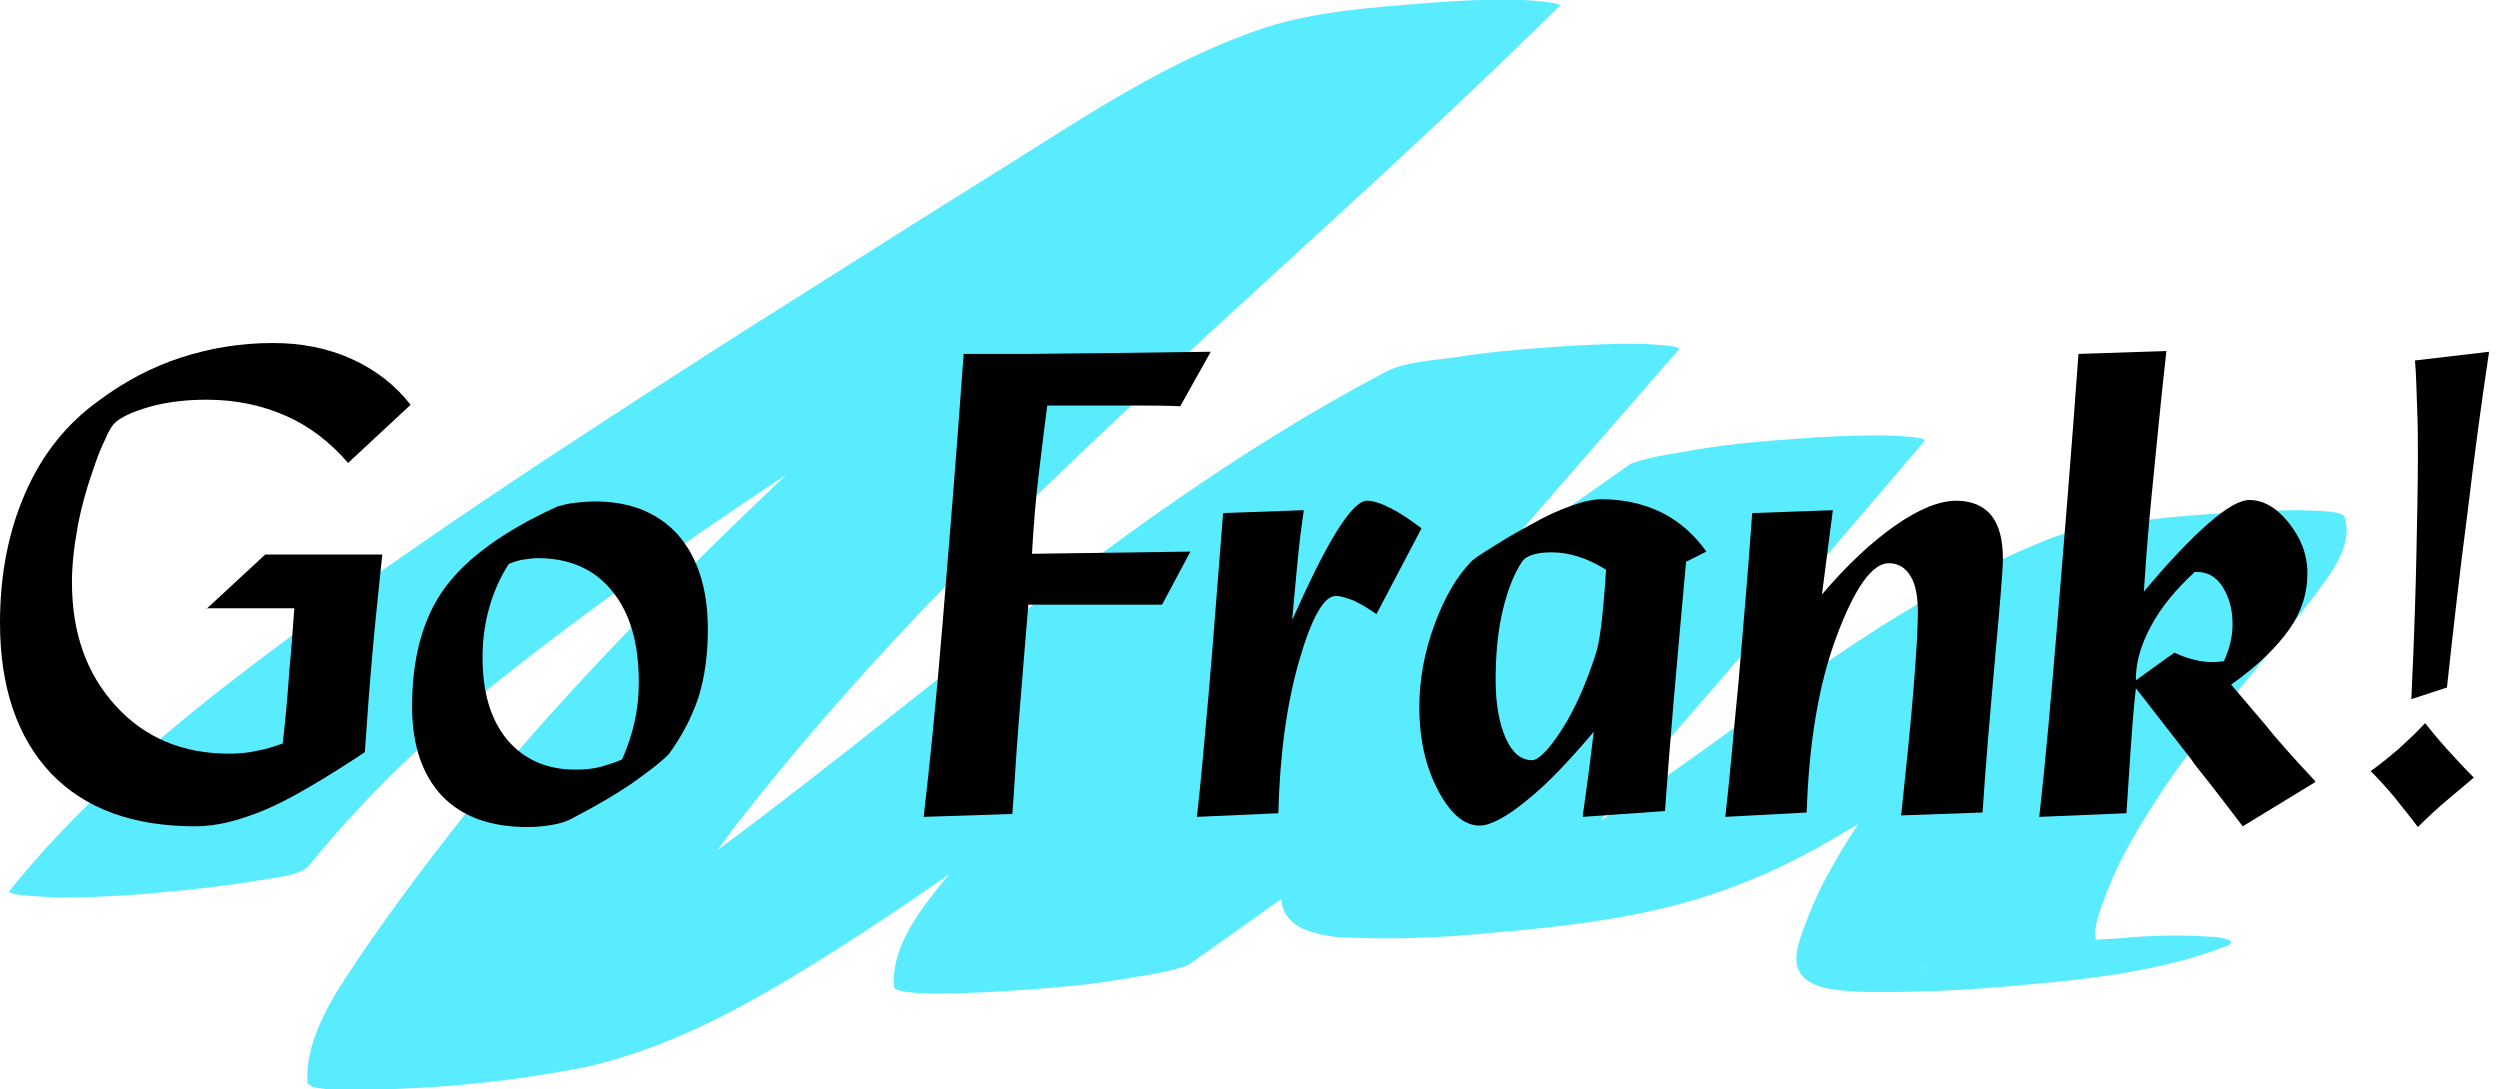
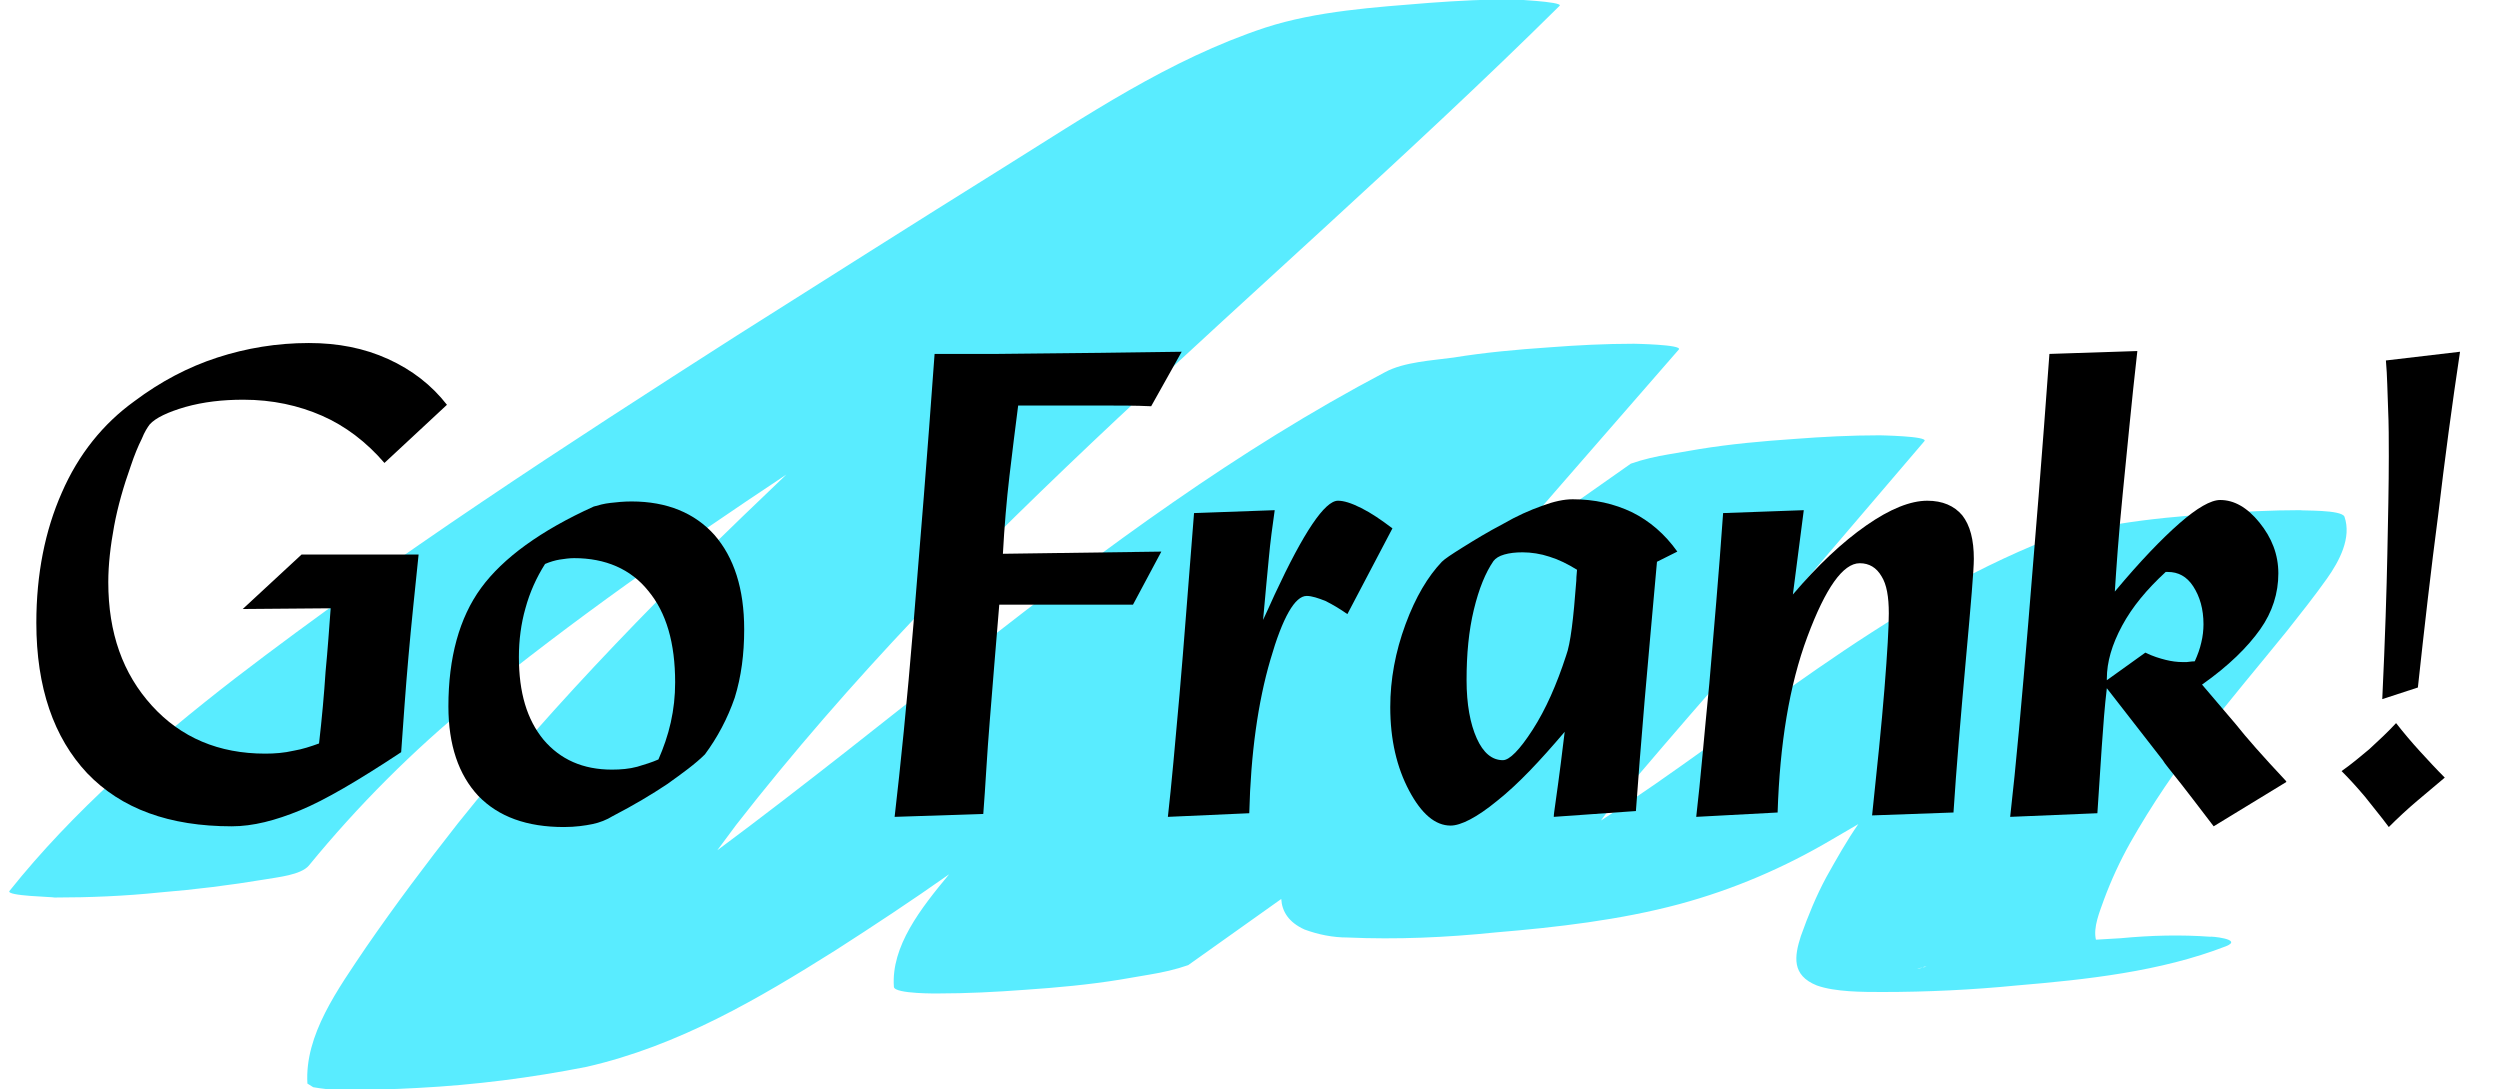
<svg xmlns="http://www.w3.org/2000/svg" version="1.1" id="Layer_1" x="0px" y="0px" viewBox="0 0 344 149.8" style="enable-background:new 0 0 344 149.8;" xml:space="preserve">
  <style type="text/css">
	.st0{fill:#59ECFF;}
</style>
  <g id="Layer_2_1_">
    <g id="Layer_1-2">
-       <path class="st0" d="M322.6,71.1c-0.4-1-5.9-0.8-6.1-0.9c-3.9,0-7.9,0.2-11.9,0.5c-4.4,0.3-8.8,0.7-13.1,1.4    c-3.1,0.5-6.5,0.8-9.4,2c-23.5,9.3-41.4,25.6-61.8,38.8c0.4-0.6,0.9-1.2,1.3-1.7c4.8-5.7,9.6-11.3,14.5-16.9l28.7-33.6    c0.6-0.7-6.3-0.8-6.2-0.8c-3.9,0-7.8,0.2-11.7,0.5c-4.4,0.3-8.8,0.7-13.1,1.4l-4.1,0.7c-1.8,0.3-3.6,0.7-5.3,1.3l-18.2,12.8    l8.6-9.9L231,48.1c0.6-0.7-6.3-0.8-6.2-0.8c-3.9,0-7.8,0.2-11.7,0.5c-4.4,0.3-8.8,0.7-13.1,1.4c-2.9,0.4-6.8,0.6-9.4,2    c-20.5,10.8-38.6,24.3-56.3,38.1c-11.8,9.3-23.5,18.7-35.6,27.7c0.9-1.2,1.7-2.3,2.6-3.5c7.8-10,16.1-19.5,24.8-28.7    c17.8-18.6,37.2-36.1,56.4-53.7c10.9-10,21.7-20,32.1-30.3c0.6-0.6-7.3-0.9-6.1-0.9c-3.9,0-7.9,0.2-11.9,0.5    c-7.4,0.6-15.4,1.1-22.5,3.4C160.8,8.2,149.4,16,138,23.1c-12.2,7.6-24.3,15.3-36.5,23C77.9,61.2,54.3,76.5,32.4,93.3    c-11.5,8.9-22.4,18.4-31.1,29.3c-0.5,0.7,6,0.8,6.2,0.9c4.8,0,9.7-0.2,14.5-0.7c4.9-0.4,9.7-1,14.5-1.8c1.7-0.3,4.9-0.6,6-1.9    c6.8-8.3,14.3-15.8,22.6-22.6c13.6-11.1,28.2-21.3,43.1-31.2c-16.1,15.3-31.7,31.1-45.2,48c-4.4,5.6-8.6,11.2-12.6,17    c-3.9,5.8-8.5,12.1-8.1,18.8l0.8,0.5c1.2,0.2,2.5,0.4,3.7,0.3c3.5,0.1,7.2,0,10.7-0.2c7.8-0.4,15.6-1.4,23.2-2.9    c12.7-2.9,23.7-9.4,34.2-16c5.3-3.4,10.6-6.9,15.7-10.5l0,0l0,0c-3.9,4.7-8,9.9-7.6,15.5c0.1,1,6.3,0.9,6.1,0.9    c3.9,0,7.9-0.2,11.9-0.5c4.4-0.3,8.8-0.7,13.1-1.4l4.1-0.7c1.8-0.3,3.6-0.7,5.3-1.3l12.8-9.1l0,0c0.1,1.7,1,3.2,3.2,4.2    c1.9,0.7,3.9,1.1,5.9,1.1c6.8,0.3,13.6,0,20.4-0.7c8.4-0.7,17.1-1.7,25.3-3.9c7.4-2,14.4-5,21-8.9c1.2-0.7,2.4-1.4,3.6-2.1l0,0    c-1.6,2.3-3,4.8-4.4,7.3c-1.4,2.6-2.5,5.3-3.5,8.1c-0.9,2.8-1.3,5.4,2.2,6.8c2.5,0.9,6.3,0.9,9,0.9c6.2,0,12.4-0.3,18.5-0.9    c9.5-0.8,19.8-1.9,28.8-5.4c2.5-1-2.4-1.4-2.1-1.3c-4.1-0.3-8.2-0.2-12.4,0.2l-3.4,0.2l0,0c-0.4-1.7,0.5-3.8,1.1-5.5    c1-2.7,2.2-5.3,3.6-7.8c3-5.3,6.4-10.3,10.1-15c3.7-4.8,7.7-9.5,11.5-14.2c1.9-2.4,3.8-4.8,5.5-7.2S323.6,74,322.6,71.1z     M265.1,133L265.1,133L265.1,133l-0.4,0.1C264.5,133.1,264.7,133,265.1,133z M263.8,133.3l0.8-0.2    C264.3,133.2,264.1,133.3,263.8,133.3L263.8,133.3z" />
+       <path class="st0" d="M322.6,71.1c-0.4-1-5.9-0.8-6.1-0.9c-3.9,0-7.9,0.2-11.9,0.5c-4.4,0.3-8.8,0.7-13.1,1.4    c-3.1,0.5-6.5,0.8-9.4,2c-23.5,9.3-41.4,25.6-61.8,38.8c0.4-0.6,0.9-1.2,1.3-1.7c4.8-5.7,9.6-11.3,14.5-16.9l28.7-33.6    c0.6-0.7-6.3-0.8-6.2-0.8c-3.9,0-7.8,0.2-11.7,0.5c-4.4,0.3-8.8,0.7-13.1,1.4l-4.1,0.7c-1.8,0.3-3.6,0.7-5.3,1.3l-18.2,12.8    l8.6-9.9L231,48.1c0.6-0.7-6.3-0.8-6.2-0.8c-3.9,0-7.8,0.2-11.7,0.5c-4.4,0.3-8.8,0.7-13.1,1.4c-2.9,0.4-6.8,0.6-9.4,2    C170.1,62,152,75.5,134.3,89.3c-11.8,9.3-23.5,18.7-35.6,27.7c0.9-1.2,1.7-2.3,2.6-3.5c7.8-10,16.1-19.5,24.8-28.7    c17.8-18.6,37.2-36.1,56.4-53.7c10.9-10,21.7-20,32.1-30.3c0.6-0.6-7.3-0.9-6.1-0.9c-3.9,0-7.9,0.2-11.9,0.5    c-7.4,0.6-15.4,1.1-22.5,3.4C160.8,8.2,149.4,16,138,23.1c-12.2,7.6-24.3,15.3-36.5,23C77.9,61.2,54.3,76.5,32.4,93.3    c-11.5,8.9-22.4,18.4-31.1,29.3c-0.5,0.7,6,0.8,6.2,0.9c4.8,0,9.7-0.2,14.5-0.7c4.9-0.4,9.7-1,14.5-1.8c1.7-0.3,4.9-0.6,6-1.9    c6.8-8.3,14.3-15.8,22.6-22.6c13.6-11.1,28.2-21.3,43.1-31.2c-16.1,15.3-31.7,31.1-45.2,48c-4.4,5.6-8.6,11.2-12.6,17    c-3.9,5.8-8.5,12.1-8.1,18.8l0.8,0.5c1.2,0.2,2.5,0.4,3.7,0.3c3.5,0.1,7.2,0,10.7-0.2c7.8-0.4,15.6-1.4,23.2-2.9    c12.7-2.9,23.7-9.4,34.2-16c5.3-3.4,10.6-6.9,15.7-10.5l0,0l0,0c-3.9,4.7-8,9.9-7.6,15.5c0.1,1,6.3,0.9,6.1,0.9    c3.9,0,7.9-0.2,11.9-0.5c4.4-0.3,8.8-0.7,13.1-1.4l4.1-0.7c1.8-0.3,3.6-0.7,5.3-1.3l12.8-9.1l0,0c0.1,1.7,1,3.2,3.2,4.2    c1.9,0.7,3.9,1.1,5.9,1.1c6.8,0.3,13.6,0,20.4-0.7c8.4-0.7,17.1-1.7,25.3-3.9c7.4-2,14.4-5,21-8.9c1.2-0.7,2.4-1.4,3.6-2.1l0,0    c-1.6,2.3-3,4.8-4.4,7.3c-1.4,2.6-2.5,5.3-3.5,8.1c-0.9,2.8-1.3,5.4,2.2,6.8c2.5,0.9,6.3,0.9,9,0.9c6.2,0,12.4-0.3,18.5-0.9    c9.5-0.8,19.8-1.9,28.8-5.4c2.5-1-2.4-1.4-2.1-1.3c-4.1-0.3-8.2-0.2-12.4,0.2l-3.4,0.2l0,0c-0.4-1.7,0.5-3.8,1.1-5.5    c1-2.7,2.2-5.3,3.6-7.8c3-5.3,6.4-10.3,10.1-15c3.7-4.8,7.7-9.5,11.5-14.2c1.9-2.4,3.8-4.8,5.5-7.2S323.6,74,322.6,71.1z     M265.1,133L265.1,133L265.1,133l-0.4,0.1C264.5,133.1,264.7,133,265.1,133z M263.8,133.3l0.8-0.2    C264.3,133.2,264.1,133.3,263.8,133.3L263.8,133.3z" />
      <g>
-         <path d="M28.4,83.8l8.1-7.5h16.1c-0.5,4.9-1,9.5-1.4,14.1c-0.4,4.5-0.7,8.9-1,13.1c-5.9,3.9-10.5,6.6-13.9,8     c-3.4,1.4-6.5,2.2-9.4,2.2c-8.6,0-15.2-2.4-19.9-7.3C2.4,101.5,0,94.6,0,85.7C0,79,1.2,73,3.5,67.8c2.3-5.3,5.7-9.5,10-12.6     c3.6-2.7,7.4-4.7,11.4-6c4-1.3,8.2-2,12.6-2c4,0,7.6,0.7,10.9,2.2c3.3,1.5,6,3.6,8.1,6.3l-8.6,8c-2.5-2.9-5.4-5.1-8.6-6.5     c-3.2-1.4-6.8-2.2-10.8-2.2c-2.9,0-5.5,0.3-8,1c-2.4,0.7-4.1,1.5-4.9,2.4c-0.3,0.4-0.7,1-1.1,2c-0.5,1-1,2.2-1.5,3.7     c-1,2.8-1.8,5.6-2.3,8.3c-0.5,2.7-0.8,5.3-0.8,7.7c0,7,2,12.6,6,17c4,4.4,9.2,6.6,15.6,6.6c1.3,0,2.6-0.1,3.9-0.4     c1.2-0.2,2.4-0.6,3.5-1c0.4-3.5,0.7-6.8,0.9-9.9c0.3-3.1,0.5-6,0.7-8.7H28.4z" />
-         <path d="M92,103.8c-1.3,1.3-3.1,2.6-5.2,4.1c-2.1,1.4-4.6,2.9-7.5,4.4c-0.8,0.5-1.8,0.9-2.8,1.1c-1,0.2-2.3,0.4-3.9,0.4     c-5.1,0-9-1.4-11.8-4.3c-2.7-2.9-4.1-7-4.1-12.3c0-6.7,1.5-12.2,4.5-16.3c3-4.1,8.2-7.9,15.5-11.2c0.7-0.2,1.4-0.4,2.3-0.5     c0.9-0.1,1.8-0.2,2.9-0.2c4.9,0,8.7,1.6,11.4,4.6c2.7,3.1,4.1,7.4,4.1,13c0,3.4-0.4,6.5-1.3,9.4C95.1,98.9,93.7,101.5,92,103.8z      M85.6,104.5c0.7-1.6,1.3-3.3,1.7-5.1c0.4-1.8,0.6-3.6,0.6-5.5c0-5.4-1.2-9.6-3.7-12.6c-2.4-3-5.9-4.5-10.2-4.5     c-0.7,0-1.3,0.1-2,0.2c-0.6,0.1-1.3,0.3-2,0.6c-1.2,1.9-2.1,3.9-2.7,6.1c-0.6,2.1-0.9,4.4-0.9,6.7c0,4.9,1.1,8.6,3.4,11.4     c2.3,2.7,5.4,4.1,9.4,4.1c1.2,0,2.4-0.1,3.5-0.4C83.7,105.2,84.7,104.9,85.6,104.5z" />
-         <path d="M127.1,112.4c0.8-6.9,1.7-15.7,2.6-26.6c0.9-10.9,1.9-23.2,2.9-37.1c1.8,0,4.6,0,8.5,0c10.6-0.1,19.2-0.2,25.5-0.3     l-4.2,7.5c-2.1-0.1-4.4-0.1-6.9-0.1c-2.5,0-6.3,0-11.4,0c-0.4,3.1-0.8,6.3-1.2,9.7c-0.4,3.4-0.7,7-0.9,10.7l21.8-0.3l-3.9,7.3     h-18.4c-0.5,5.8-0.9,11.1-1.3,15.9c-0.4,4.8-0.6,9.1-0.9,12.9L127.1,112.4z" />
-         <path d="M164.7,112.4c0.5-4.4,1-10.1,1.6-16.8c0.6-6.8,1.2-15.1,2-25l11.1-0.4c-0.3,2.1-0.6,4.3-0.8,6.5     c-0.2,2.2-0.5,5.1-0.8,8.6c0.4-0.8,0.9-2,1.6-3.5c4-8.6,6.9-12.9,8.7-12.9c0.8,0,1.8,0.3,3.2,1s2.7,1.6,4.3,2.8l-6.2,11.8     c-1-0.7-2-1.3-3-1.8c-1-0.4-1.9-0.7-2.6-0.7c-1.6,0-3.3,2.9-5,8.8c-1.7,5.8-2.7,12.9-2.9,21.1L164.7,112.4z" />
-         <path d="M217.8,112.4c0-0.4,0.1-0.9,0.2-1.7c0.6-4.2,1-7.5,1.3-10c-3.4,4-6.4,7.2-9.3,9.5c-2.8,2.3-5,3.4-6.4,3.4     c-2.1,0-4-1.6-5.7-4.8c-1.7-3.2-2.6-7-2.6-11.5c0-3.8,0.7-7.6,2.1-11.4c1.4-3.8,3.1-6.6,5-8.6c0.4-0.4,1.3-1,2.9-2     c1.6-1,3.4-2.1,5.5-3.2c1.9-1.1,3.7-1.9,5.4-2.5c1.6-0.6,3-0.9,4.2-0.9c3,0,5.7,0.6,8.2,1.8c2.4,1.2,4.5,3,6.2,5.4l-2.8,1.4     c-0.6,6.8-1.2,13.2-1.7,19.1c-0.5,5.9-0.9,11-1.2,15.2L217.8,112.4z M221,78.4c-1.3-0.8-2.5-1.4-3.8-1.8     c-1.2-0.4-2.5-0.6-3.7-0.6c-1,0-1.8,0.1-2.5,0.3c-0.7,0.2-1.2,0.5-1.5,0.9c-1.1,1.6-2,3.8-2.7,6.7c-0.7,2.9-1,6.1-1,9.7     c0,3.3,0.5,6,1.4,8c0.9,2,2.1,3,3.6,3c0.9,0,2.3-1.4,4.1-4.2c1.8-2.8,3.3-6.2,4.6-10.2c0.6-1.6,1-5,1.4-10.3     C220.9,79.2,221,78.7,221,78.4z" />
-         <path d="M237.4,112.4c0.6-5.1,1.1-11.3,1.8-18.3c0.6-7.1,1.3-14.9,1.9-23.5l11.1-0.4l-1.5,11.6c3.4-4,6.8-7.2,10.1-9.5     c3.3-2.3,6.1-3.4,8.4-3.4c2.1,0,3.7,0.7,4.8,2c1.1,1.4,1.6,3.4,1.6,6c0,1.5-0.4,6.2-1.1,13.9c-0.7,7.8-1.3,14.8-1.7,21l-11.2,0.4     c0.7-6.6,1.3-12.4,1.7-17.4c0.4-5,0.6-8.5,0.6-10.4c0-2.3-0.3-4-1-5.1c-0.7-1.2-1.7-1.8-3-1.8c-2.3,0-4.7,3.4-7.2,10.1     c-2.5,6.7-3.8,14.8-4.1,24.2L237.4,112.4z" />
-         <path d="M280.6,112.4c0.8-7,1.6-16,2.5-26.8c0.9-10.8,1.9-23.1,2.9-36.9l12.1-0.4c-0.8,7-1.4,13.6-2,19.5     c-0.6,6-0.9,10.5-1.1,13.6c3.5-4.2,6.5-7.3,8.9-9.4c2.4-2.1,4.3-3.2,5.6-3.2c1.9,0,3.7,1,5.4,3.1c1.7,2.1,2.6,4.4,2.6,7     c0,2.7-0.8,5.3-2.5,7.7c-1.7,2.4-4.3,5-8,7.6l4.6,5.4c1.5,1.9,3.8,4.5,6.8,7.7c0.1,0.1,0.2,0.2,0.2,0.3l-10,6.1     c-1.7-2.2-3.7-4.9-6.2-8c-0.4-0.5-0.7-0.9-0.8-1.1l-7.7-9.9c-0.3,2.5-0.5,5.2-0.7,8.1c-0.2,2.9-0.4,5.9-0.6,9.1L280.6,112.4z      M293.9,93.6l5.3-3.8c1,0.5,2,0.8,2.8,1c0.8,0.2,1.6,0.3,2.3,0.3c0.1,0,0.3,0,0.6,0c0.2,0,0.6-0.1,1.1-0.1     c0.4-0.9,0.7-1.7,0.9-2.6c0.2-0.8,0.3-1.7,0.3-2.5c0-2.1-0.5-3.8-1.4-5.2c-0.9-1.4-2.1-2-3.5-2H302c-2.6,2.4-4.6,4.8-6,7.4     c-1.4,2.6-2.1,5-2.1,7.3V93.6z" />
-         <path d="M333.7,99.5c1.1,1.4,2.2,2.7,3.3,3.9c1.1,1.2,2.2,2.4,3.4,3.6c-1.2,1-2.5,2.1-3.8,3.2c-1.3,1.1-2.6,2.3-3.9,3.6     c-1.1-1.5-2.3-2.9-3.3-4.2c-1.1-1.3-2.1-2.4-3.2-3.5c1.3-0.9,2.6-2,3.8-3C331.3,101.9,332.5,100.8,333.7,99.5z M331.8,96.2     c0.4-8.4,0.6-15.1,0.7-20c0.1-4.9,0.2-9.4,0.2-13.4c0-2.2,0-4.4-0.1-6.6c-0.1-2.2-0.1-4.4-0.3-6.6l10.2-1.2     c-1.1,7.3-2.1,14.8-3,22.4c-1,7.6-1.9,15.5-2.8,23.8L331.8,96.2z" />
+         <path d="M33.4,83.8l8.1-7.5h16.1c-0.5,4.9-1,9.5-1.4,14.1c-0.4,4.5-0.7,8.9-1,13.1c-5.9,3.9-10.5,6.6-13.9,8s-6.5,2.2-9.4,2.2     c-8.6,0-15.2-2.4-19.9-7.3c-4.6-4.9-7-11.8-7-20.7C5,79,6.2,73,8.5,67.8c2.3-5.3,5.7-9.5,10-12.6c3.6-2.7,7.4-4.7,11.4-6     s8.2-2,12.6-2c4,0,7.6,0.7,10.9,2.2c3.3,1.5,6,3.6,8.1,6.3l-8.6,8c-2.5-2.9-5.4-5.1-8.6-6.5c-3.2-1.4-6.8-2.2-10.8-2.2     c-2.9,0-5.5,0.3-8,1c-2.4,0.7-4.1,1.5-4.9,2.4c-0.3,0.4-0.7,1-1.1,2c-0.5,1-1,2.2-1.5,3.7c-1,2.8-1.8,5.6-2.3,8.3     c-0.5,2.7-0.8,5.3-0.8,7.7c0,7,2,12.6,6,17s9.2,6.6,15.6,6.6c1.3,0,2.6-0.1,3.9-0.4c1.2-0.2,2.4-0.6,3.5-1     c0.4-3.5,0.7-6.8,0.9-9.9c0.3-3.1,0.5-6,0.7-8.7L33.4,83.8L33.4,83.8z" />
+         <path d="M97,103.8c-1.3,1.3-3.1,2.6-5.2,4.1c-2.1,1.4-4.6,2.9-7.5,4.4c-0.8,0.5-1.8,0.9-2.8,1.1s-2.3,0.4-3.9,0.4     c-5.1,0-9-1.4-11.8-4.3c-2.7-2.9-4.1-7-4.1-12.3c0-6.7,1.5-12.2,4.5-16.3c3-4.1,8.2-7.9,15.5-11.2c0.7-0.2,1.4-0.4,2.3-0.5     s1.8-0.2,2.9-0.2c4.9,0,8.7,1.6,11.4,4.6c2.7,3.1,4.1,7.4,4.1,13c0,3.4-0.4,6.5-1.3,9.4C100.1,98.9,98.7,101.5,97,103.8z      M90.6,104.5c0.7-1.6,1.3-3.3,1.7-5.1c0.4-1.8,0.6-3.6,0.6-5.5c0-5.4-1.2-9.6-3.7-12.6c-2.4-3-5.9-4.5-10.2-4.5     c-0.7,0-1.3,0.1-2,0.2c-0.6,0.1-1.3,0.3-2,0.6c-1.2,1.9-2.1,3.9-2.7,6.1c-0.6,2.1-0.9,4.4-0.9,6.7c0,4.9,1.1,8.6,3.4,11.4     c2.3,2.7,5.4,4.1,9.4,4.1c1.2,0,2.4-0.1,3.5-0.4C88.7,105.2,89.7,104.9,90.6,104.5z" />
+         <path d="M123.1,112.4c0.8-6.9,1.7-15.7,2.6-26.6s1.9-23.2,2.9-37.1c1.8,0,4.6,0,8.5,0c10.6-0.1,19.2-0.2,25.5-0.3l-4.2,7.5     c-2.1-0.1-4.4-0.1-6.9-0.1s-6.3,0-11.4,0c-0.4,3.1-0.8,6.3-1.2,9.7s-0.7,7-0.9,10.7l21.8-0.3l-3.9,7.3h-18.4     c-0.5,5.8-0.9,11.1-1.3,15.9c-0.4,4.8-0.6,9.1-0.9,12.9L123.1,112.4z" />
+         <path d="M160.7,112.4c0.5-4.4,1-10.1,1.6-16.8c0.6-6.8,1.2-15.1,2-25l11.1-0.4c-0.3,2.1-0.6,4.3-0.8,6.5s-0.5,5.1-0.8,8.6     c0.4-0.8,0.9-2,1.6-3.5c4-8.6,6.9-12.9,8.7-12.9c0.8,0,1.8,0.3,3.2,1s2.7,1.6,4.3,2.8l-6.2,11.8c-1-0.7-2-1.3-3-1.8     c-1-0.4-1.9-0.7-2.6-0.7c-1.6,0-3.3,2.9-5,8.8c-1.7,5.8-2.7,12.9-2.9,21.1L160.7,112.4z" />
+         <path d="M213.8,112.4c0-0.4,0.1-0.9,0.2-1.7c0.6-4.2,1-7.5,1.3-10c-3.4,4-6.4,7.2-9.3,9.5c-2.8,2.3-5,3.4-6.4,3.4     c-2.1,0-4-1.6-5.7-4.8c-1.7-3.2-2.6-7-2.6-11.5c0-3.8,0.7-7.6,2.1-11.4c1.4-3.8,3.1-6.6,5-8.6c0.4-0.4,1.3-1,2.9-2     c1.6-1,3.4-2.1,5.5-3.2c1.9-1.1,3.7-1.9,5.4-2.5c1.6-0.6,3-0.9,4.2-0.9c3,0,5.7,0.6,8.2,1.8c2.4,1.2,4.5,3,6.2,5.4l-2.8,1.4     c-0.6,6.8-1.2,13.2-1.7,19.1s-0.9,11-1.2,15.2L213.8,112.4z M217,78.4c-1.3-0.8-2.5-1.4-3.8-1.8c-1.2-0.4-2.5-0.6-3.7-0.6     c-1,0-1.8,0.1-2.5,0.3c-0.7,0.2-1.2,0.5-1.5,0.9c-1.1,1.6-2,3.8-2.7,6.7c-0.7,2.9-1,6.1-1,9.7c0,3.3,0.5,6,1.4,8s2.1,3,3.6,3     c0.9,0,2.3-1.4,4.1-4.2c1.8-2.8,3.3-6.2,4.6-10.2c0.6-1.6,1-5,1.4-10.3C216.9,79.2,217,78.7,217,78.4z" />
+         <path d="M233.4,112.4c0.6-5.1,1.1-11.3,1.8-18.3c0.6-7.1,1.3-14.9,1.9-23.5l11.1-0.4l-1.5,11.6c3.4-4,6.8-7.2,10.1-9.5     s6.1-3.4,8.4-3.4c2.1,0,3.7,0.7,4.8,2c1.1,1.4,1.6,3.4,1.6,6c0,1.5-0.4,6.2-1.1,13.9c-0.7,7.8-1.3,14.8-1.7,21l-11.2,0.4     c0.7-6.6,1.3-12.4,1.7-17.4c0.4-5,0.6-8.5,0.6-10.4c0-2.3-0.3-4-1-5.1c-0.7-1.2-1.7-1.8-3-1.8c-2.3,0-4.7,3.4-7.2,10.1     s-3.8,14.8-4.1,24.2L233.4,112.4z" />
+         <path d="M276.6,112.4c0.8-7,1.6-16,2.5-26.8s1.9-23.1,2.9-36.9l12.1-0.4c-0.8,7-1.4,13.6-2,19.5c-0.6,6-0.9,10.5-1.1,13.6     c3.5-4.2,6.5-7.3,8.9-9.4s4.3-3.2,5.6-3.2c1.9,0,3.7,1,5.4,3.1c1.7,2.1,2.6,4.4,2.6,7c0,2.7-0.8,5.3-2.5,7.7     c-1.7,2.4-4.3,5-8,7.6l4.6,5.4c1.5,1.9,3.8,4.5,6.8,7.7c0.1,0.1,0.2,0.2,0.2,0.3l-10,6.1c-1.7-2.2-3.7-4.9-6.2-8     c-0.4-0.5-0.7-0.9-0.8-1.1l-7.7-9.9c-0.3,2.5-0.5,5.2-0.7,8.1s-0.4,5.9-0.6,9.1L276.6,112.4z M289.9,93.6l5.3-3.8     c1,0.5,2,0.8,2.8,1s1.6,0.3,2.3,0.3c0.1,0,0.3,0,0.6,0c0.2,0,0.6-0.1,1.1-0.1c0.4-0.9,0.7-1.7,0.9-2.6c0.2-0.8,0.3-1.7,0.3-2.5     c0-2.1-0.5-3.8-1.4-5.2c-0.9-1.4-2.1-2-3.5-2H298c-2.6,2.4-4.6,4.8-6,7.4s-2.1,5-2.1,7.3V93.6z" />
+         <path d="M329.7,99.5c1.1,1.4,2.2,2.7,3.3,3.9c1.1,1.2,2.2,2.4,3.4,3.6c-1.2,1-2.5,2.1-3.8,3.2s-2.6,2.3-3.9,3.6     c-1.1-1.5-2.3-2.9-3.3-4.2c-1.1-1.3-2.1-2.4-3.2-3.5c1.3-0.9,2.6-2,3.8-3C327.3,101.9,328.5,100.8,329.7,99.5z M327.8,96.2     c0.4-8.4,0.6-15.1,0.7-20s0.2-9.4,0.2-13.4c0-2.2,0-4.4-0.1-6.6c-0.1-2.2-0.1-4.4-0.3-6.6l10.2-1.2c-1.1,7.3-2.1,14.8-3,22.4     c-1,7.6-1.9,15.5-2.8,23.8L327.8,96.2z" />
      </g>
    </g>
  </g>
</svg>
